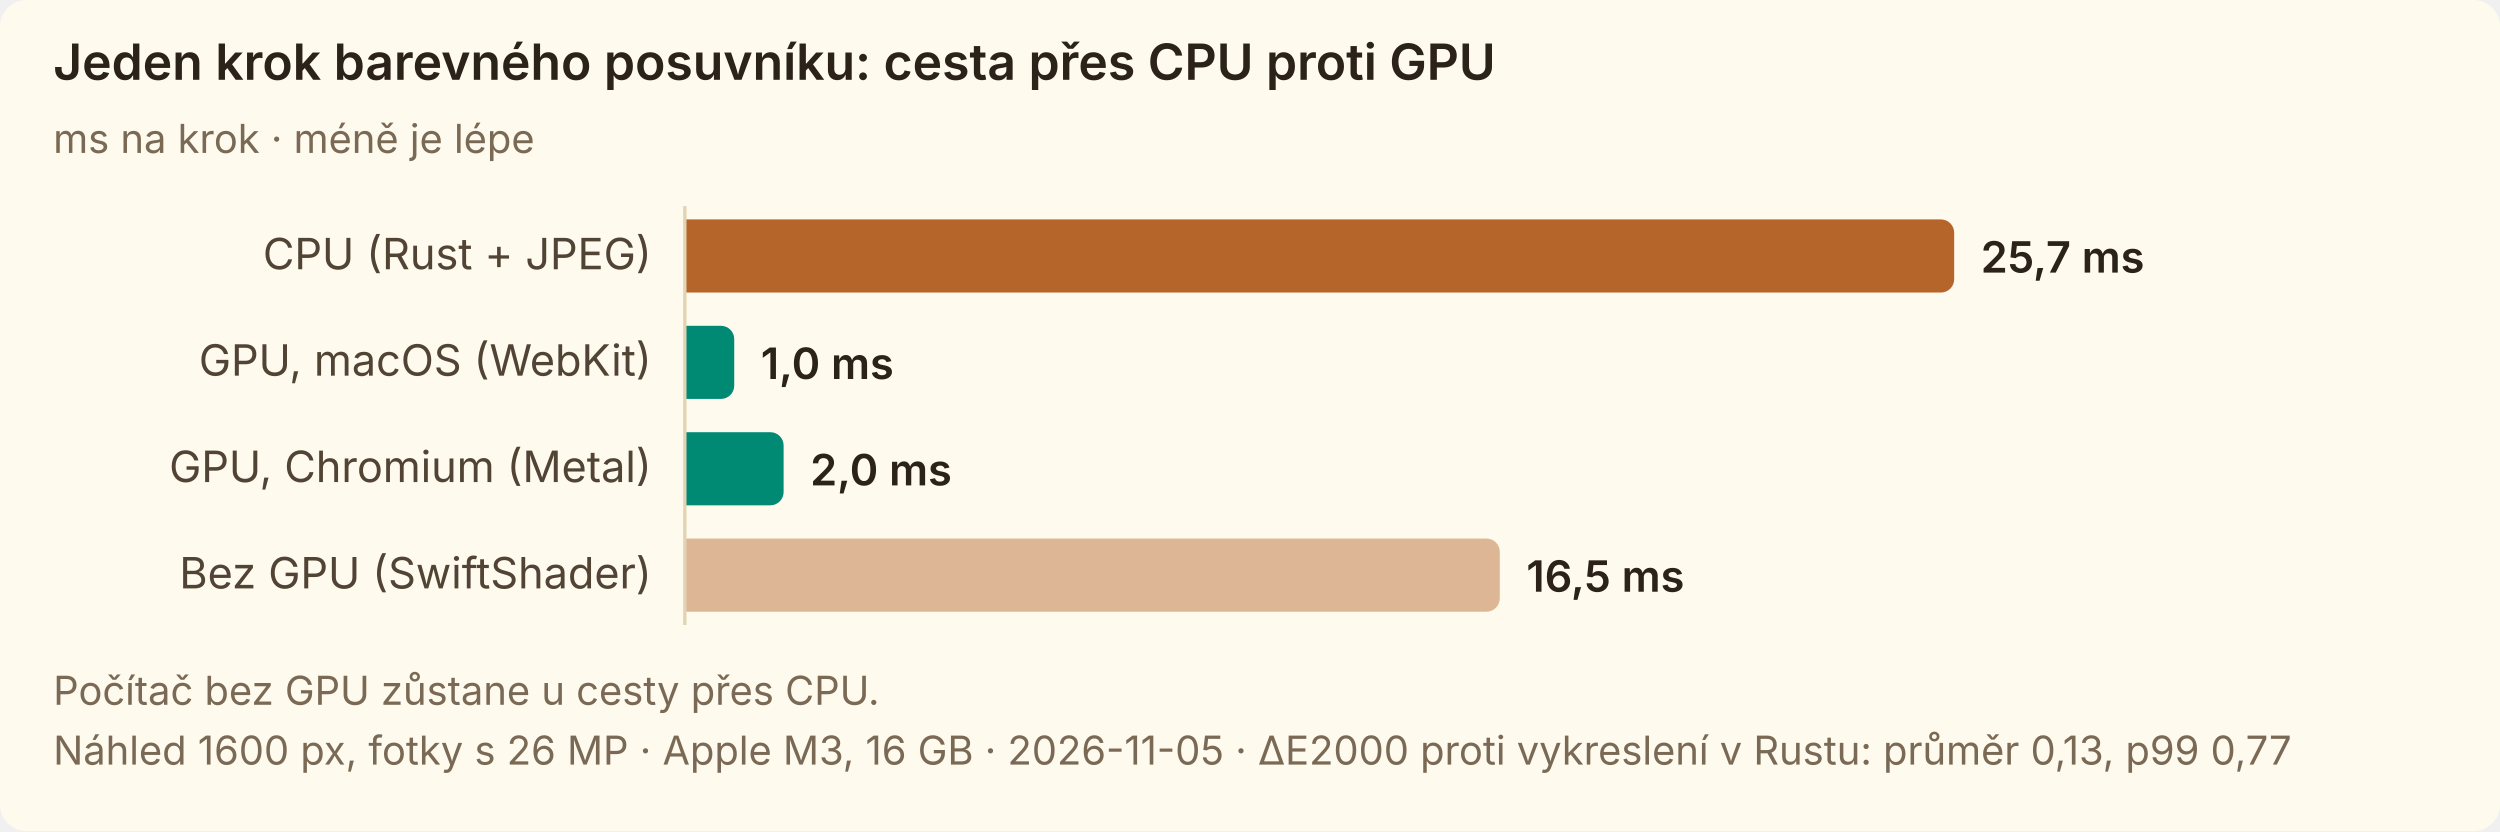
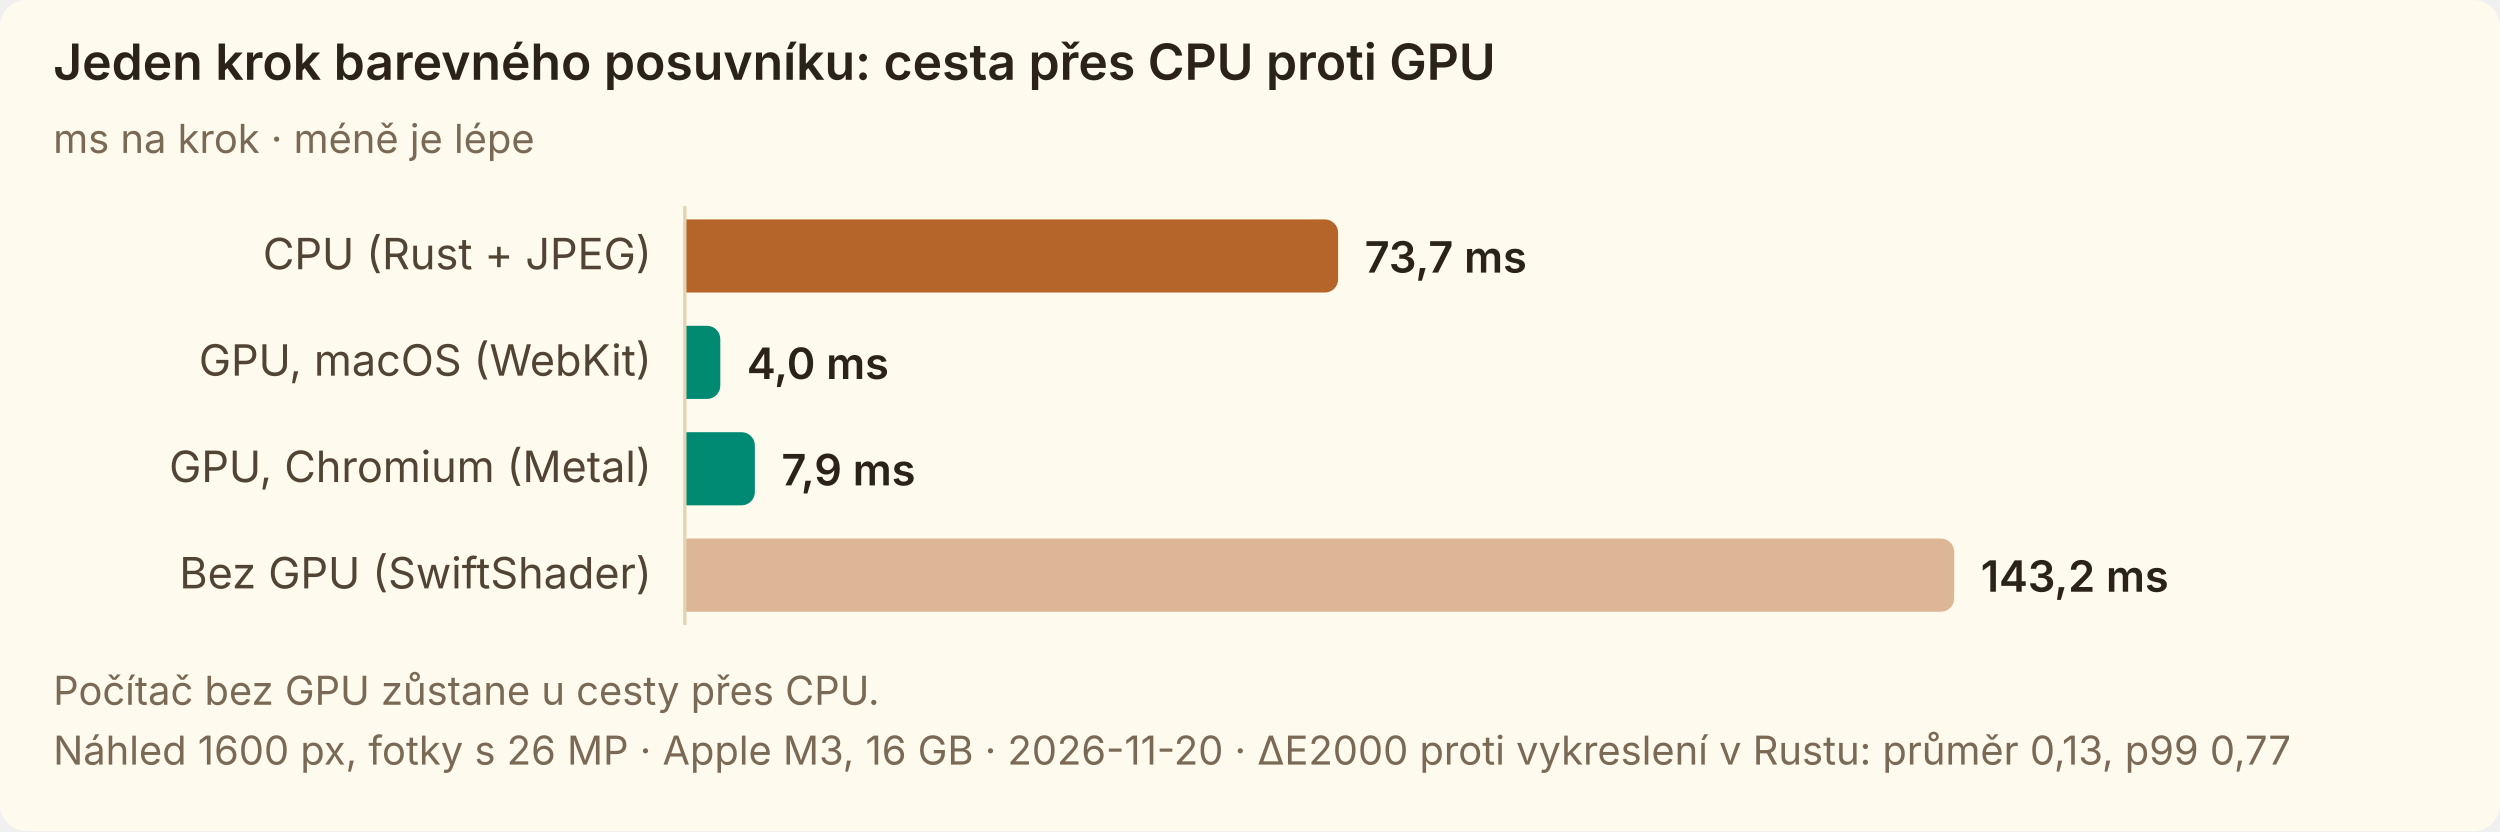
<svg xmlns="http://www.w3.org/2000/svg" viewBox="-16 -16 752 250" width="752" height="250" role="img" aria-labelledby="t d">
  <style>
  .bg{fill:#fffaee} .t1{fill:#2b2219;font:600 13px system-ui,-apple-system,Segoe UI,sans-serif}
  .t2{fill:#514435;font:13px system-ui,-apple-system,Segoe UI,sans-serif}
  .t3{fill:#7a6a55;font:12px system-ui,-apple-system,Segoe UI,sans-serif}
  .h{font-size:15px} .num{font-variant-numeric:tabular-nums} .axis{stroke:#e2d4b3;stroke-width:1}
  .ref{stroke:#514435;stroke-width:1.5;stroke-dasharray:4 3} .refw{stroke:#b5652a;stroke-width:1.5;stroke-dasharray:4 3}
  .s1{fill:#008a74} .old{fill-opacity:.45} .s2{fill:#b5652a} .s3{fill:#1baf7a} .s4{fill:#eda100} .s5{fill:#e87ba4} .gap{stroke:#fffaee;stroke-width:2}
  .in{fill:#fff} .ln{fill:none;stroke:#008a74;stroke-width:2;stroke-linejoin:round} .band{fill:#e2d4b3;fill-opacity:.35}
  @media (prefers-color-scheme: dark){
    .bg{fill:#262019} .t1{fill:#f3ead6} .t2{fill:#d8cab0} .t3{fill:#a8977c} .axis{stroke:#3b3127}
    .ref{stroke:#d8cab0} .refw{stroke:#cc7f3e}
    .s1{fill:#21a593} .s2{fill:#cc7f3e} .s3{fill:#199e70} .s4{fill:#c98500} .s5{fill:#d55181} .gap{stroke:#262019}
    .ln{stroke:#21a593} .band{fill:#3b3127}
  }
</style>
  <rect class="bg" x="-16" y="-16" width="752" height="250" rx="8" />
  <text class="t1 h" x="0" y="8">Jeden krok barevného posuvníku: cesta přes CPU proti GPU</text>
  <text class="t3" x="0" y="30">ms na krok · méně je lépe</text>
  <text class="t2" x="180" y="65" text-anchor="end">CPU (Rust + JPEG)</text>
-   <path class="s2" d="M190 50h377.818a4 4 0 0 1 4 4v14a4 4 0 0 1 -4 4h-377.818z" />
-   <text class="t1 num" x="579.818" y="66">25,7 ms</text>
+   <path class="s2" d="M190 50h192.508a4 4 0 0 1 4 4v14a4 4 0 0 1 -4 4h-192.508z" />
+   <text class="t1 num" x="394.508" y="66">73,7 ms</text>
  <text class="t2" x="180" y="97" text-anchor="end">GPU, macOS (WebKit)</text>
-   <path class="s1" d="M190 82h10.857a4 4 0 0 1 4 4v14a4 4 0 0 1 -4 4h-10.857z" />
-   <text class="t1 num" x="212.857" y="98">1,0 ms</text>
+   <path class="s1" d="M190 82h6.665a4 4 0 0 1 4 4v14a4 4 0 0 1 -4 4h-6.665z" />
+   <text class="t1 num" x="208.665" y="98">4,0 ms</text>
  <text class="t2" x="180" y="129" text-anchor="end">GPU, Chromium (Metal)</text>
-   <path class="s1" d="M190 114h25.713a4 4 0 0 1 4 4v14a4 4 0 0 1 -4 4h-25.713z" />
-   <text class="t1 num" x="227.713" y="130">2,0 ms</text>
+   <path class="s1" d="M190 114h17.064a4 4 0 0 1 4 4v14a4 4 0 0 1 -4 4h-17.064z" />
+   <text class="t1 num" x="219.064" y="130">7,9 ms</text>
  <text class="t2" x="180" y="161" text-anchor="end">Bez GPU (SwiftShader)</text>
-   <path class="s2 old" d="M190 146h241.136a4 4 0 0 1 4 4v14a4 4 0 0 1 -4 4h-241.136z" />
-   <text class="t1 num" x="443.136" y="162">16,5 ms</text>
+   <path class="s2 old" d="M190 146h377.818a4 4 0 0 1 4 4v14a4 4 0 0 1 -4 4h-377.818z" />
+   <text class="t1 num" x="579.818" y="162">143,2 ms</text>
  <line class="axis" x1="190" x2="190" y1="46" y2="172" />
  <text class="t3" x="0" y="196">Počítač bez GPU zůstane u cesty přes CPU.</text>
-   <text class="t3" x="0" y="214">Náhled 1600 px, fotky s 26 MP · Apple M3, 16 GB · 2026-11-05 · ΔE2000 proti vykreslení v Rustu: průměr 0,13, p99 0,77</text>
+   <text class="t3" x="0" y="214">Náhled 1600 px, fotky s 26 MP · Apple M3, 16 GB · 2026-11-20 · ΔE2000 proti vykreslení v Rustu: průměr 0,13, p99 0,77</text>
</svg>
